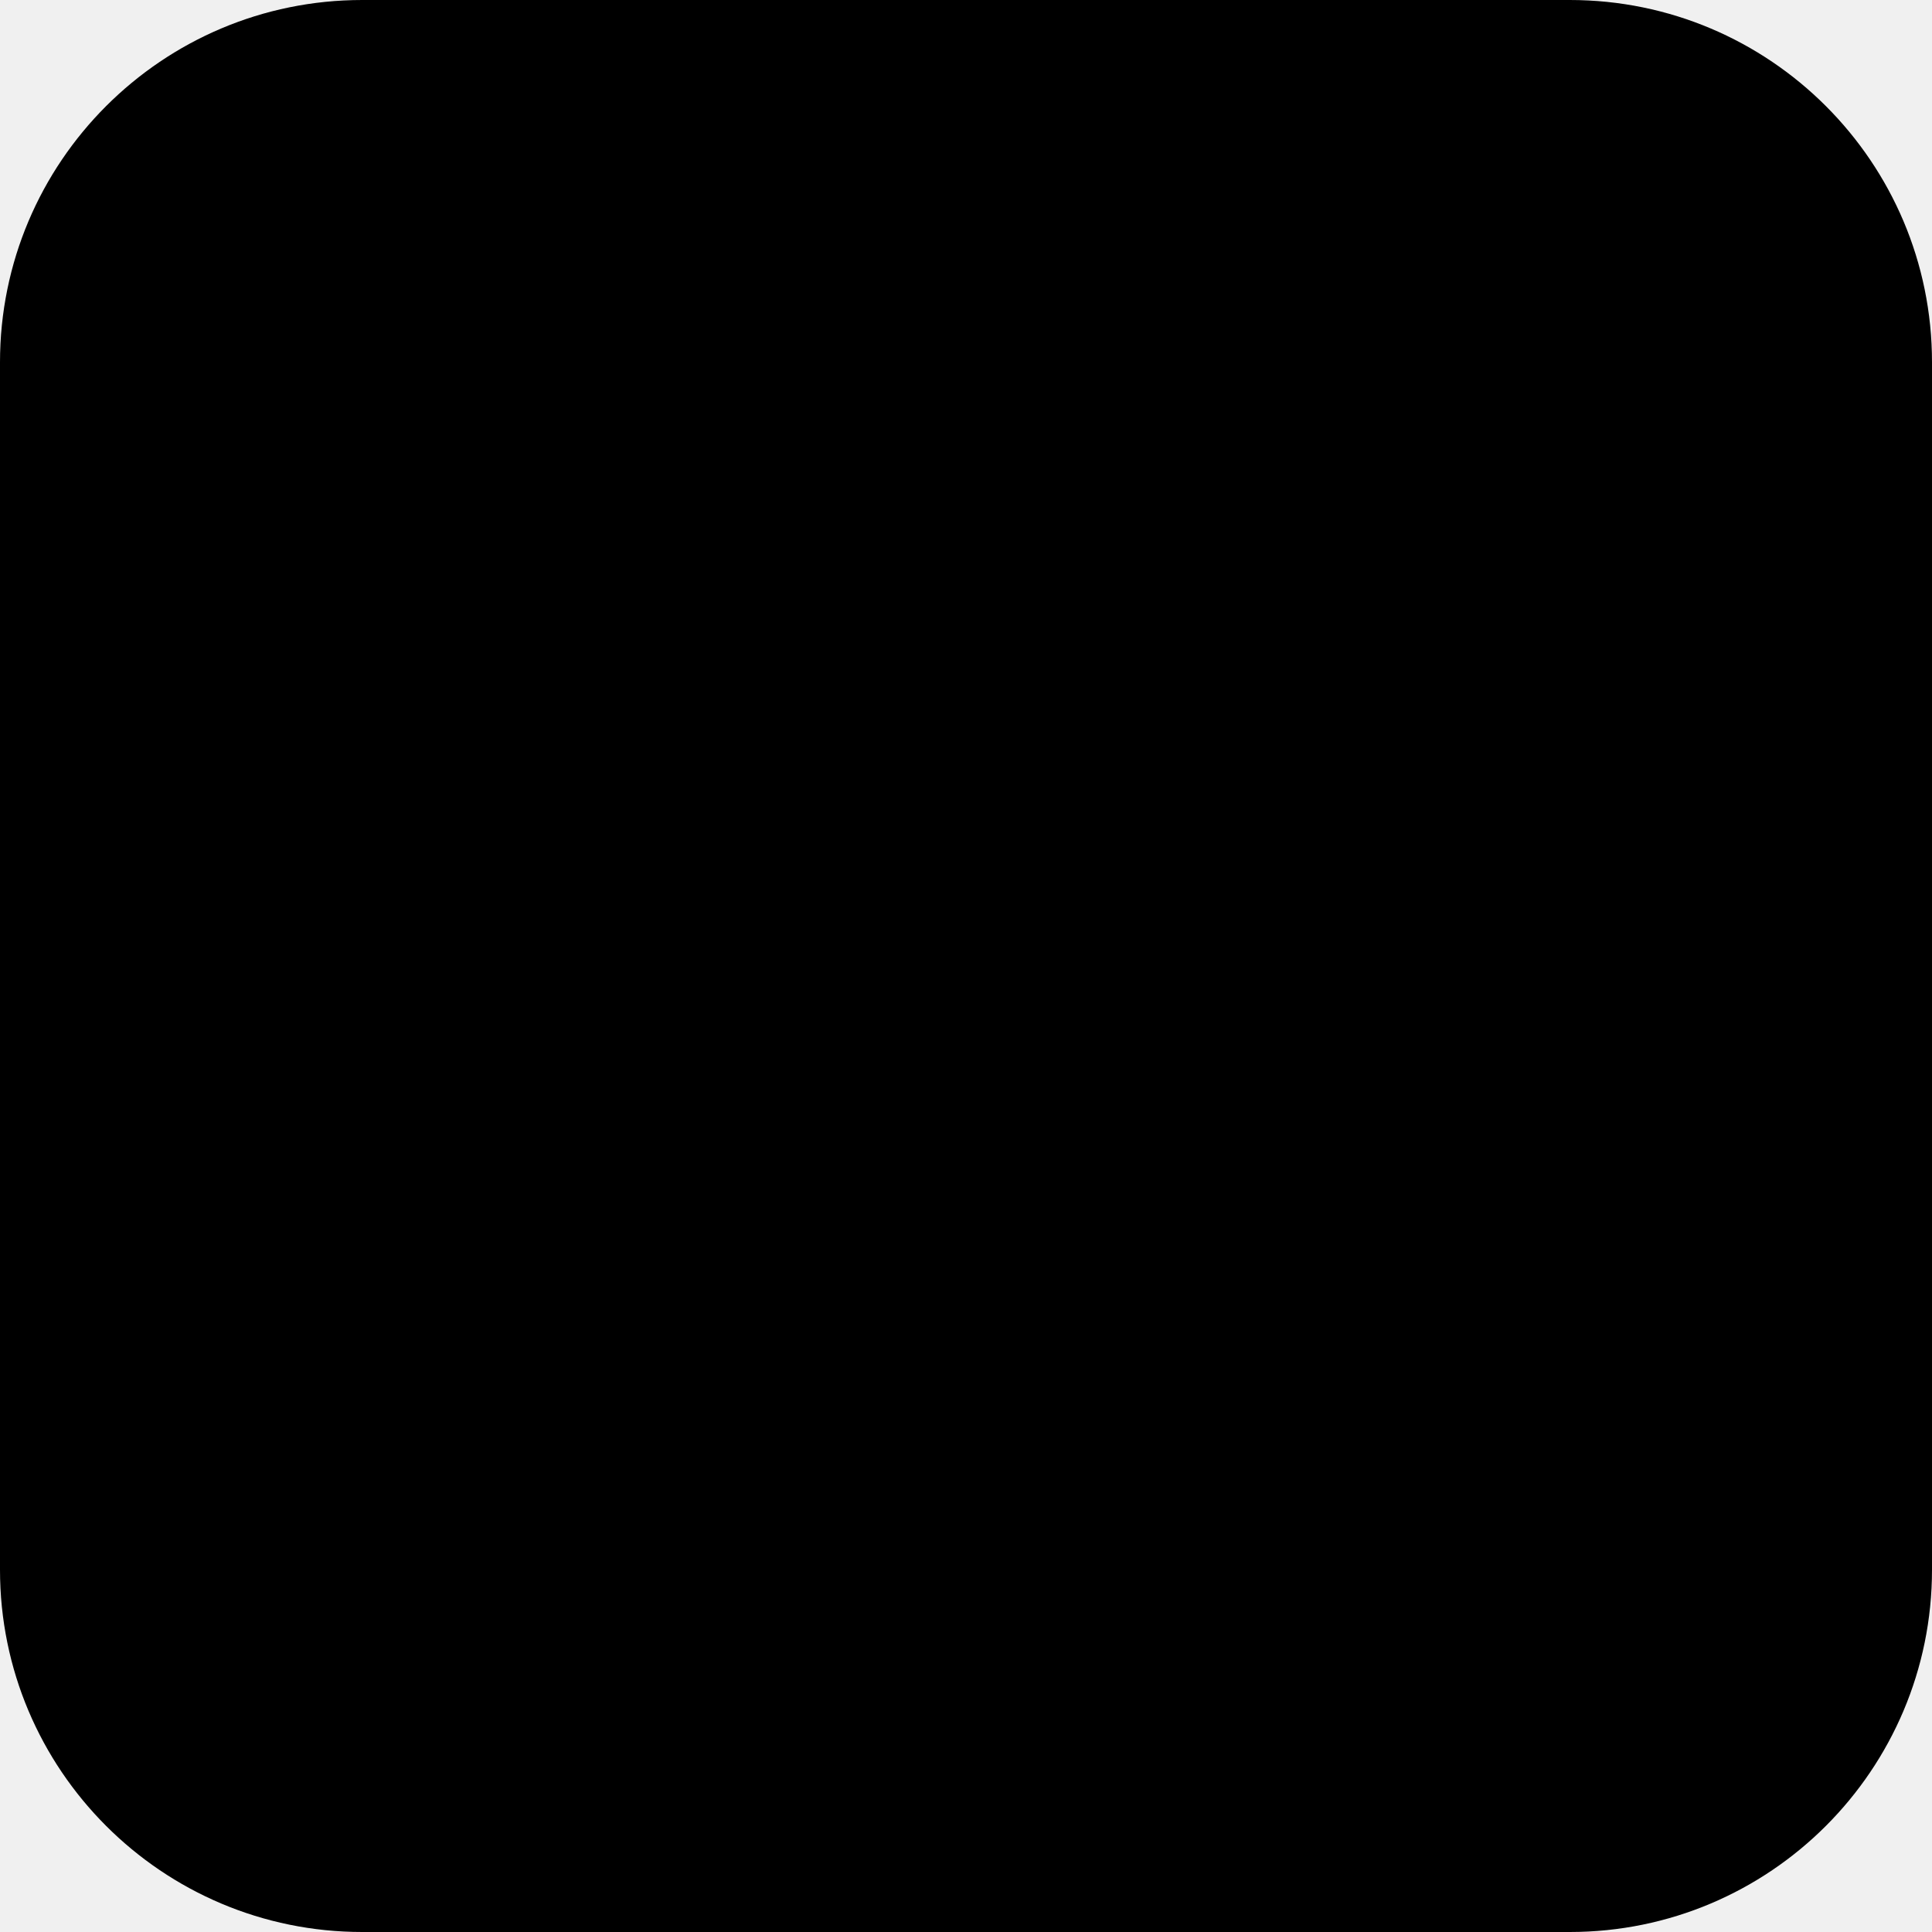
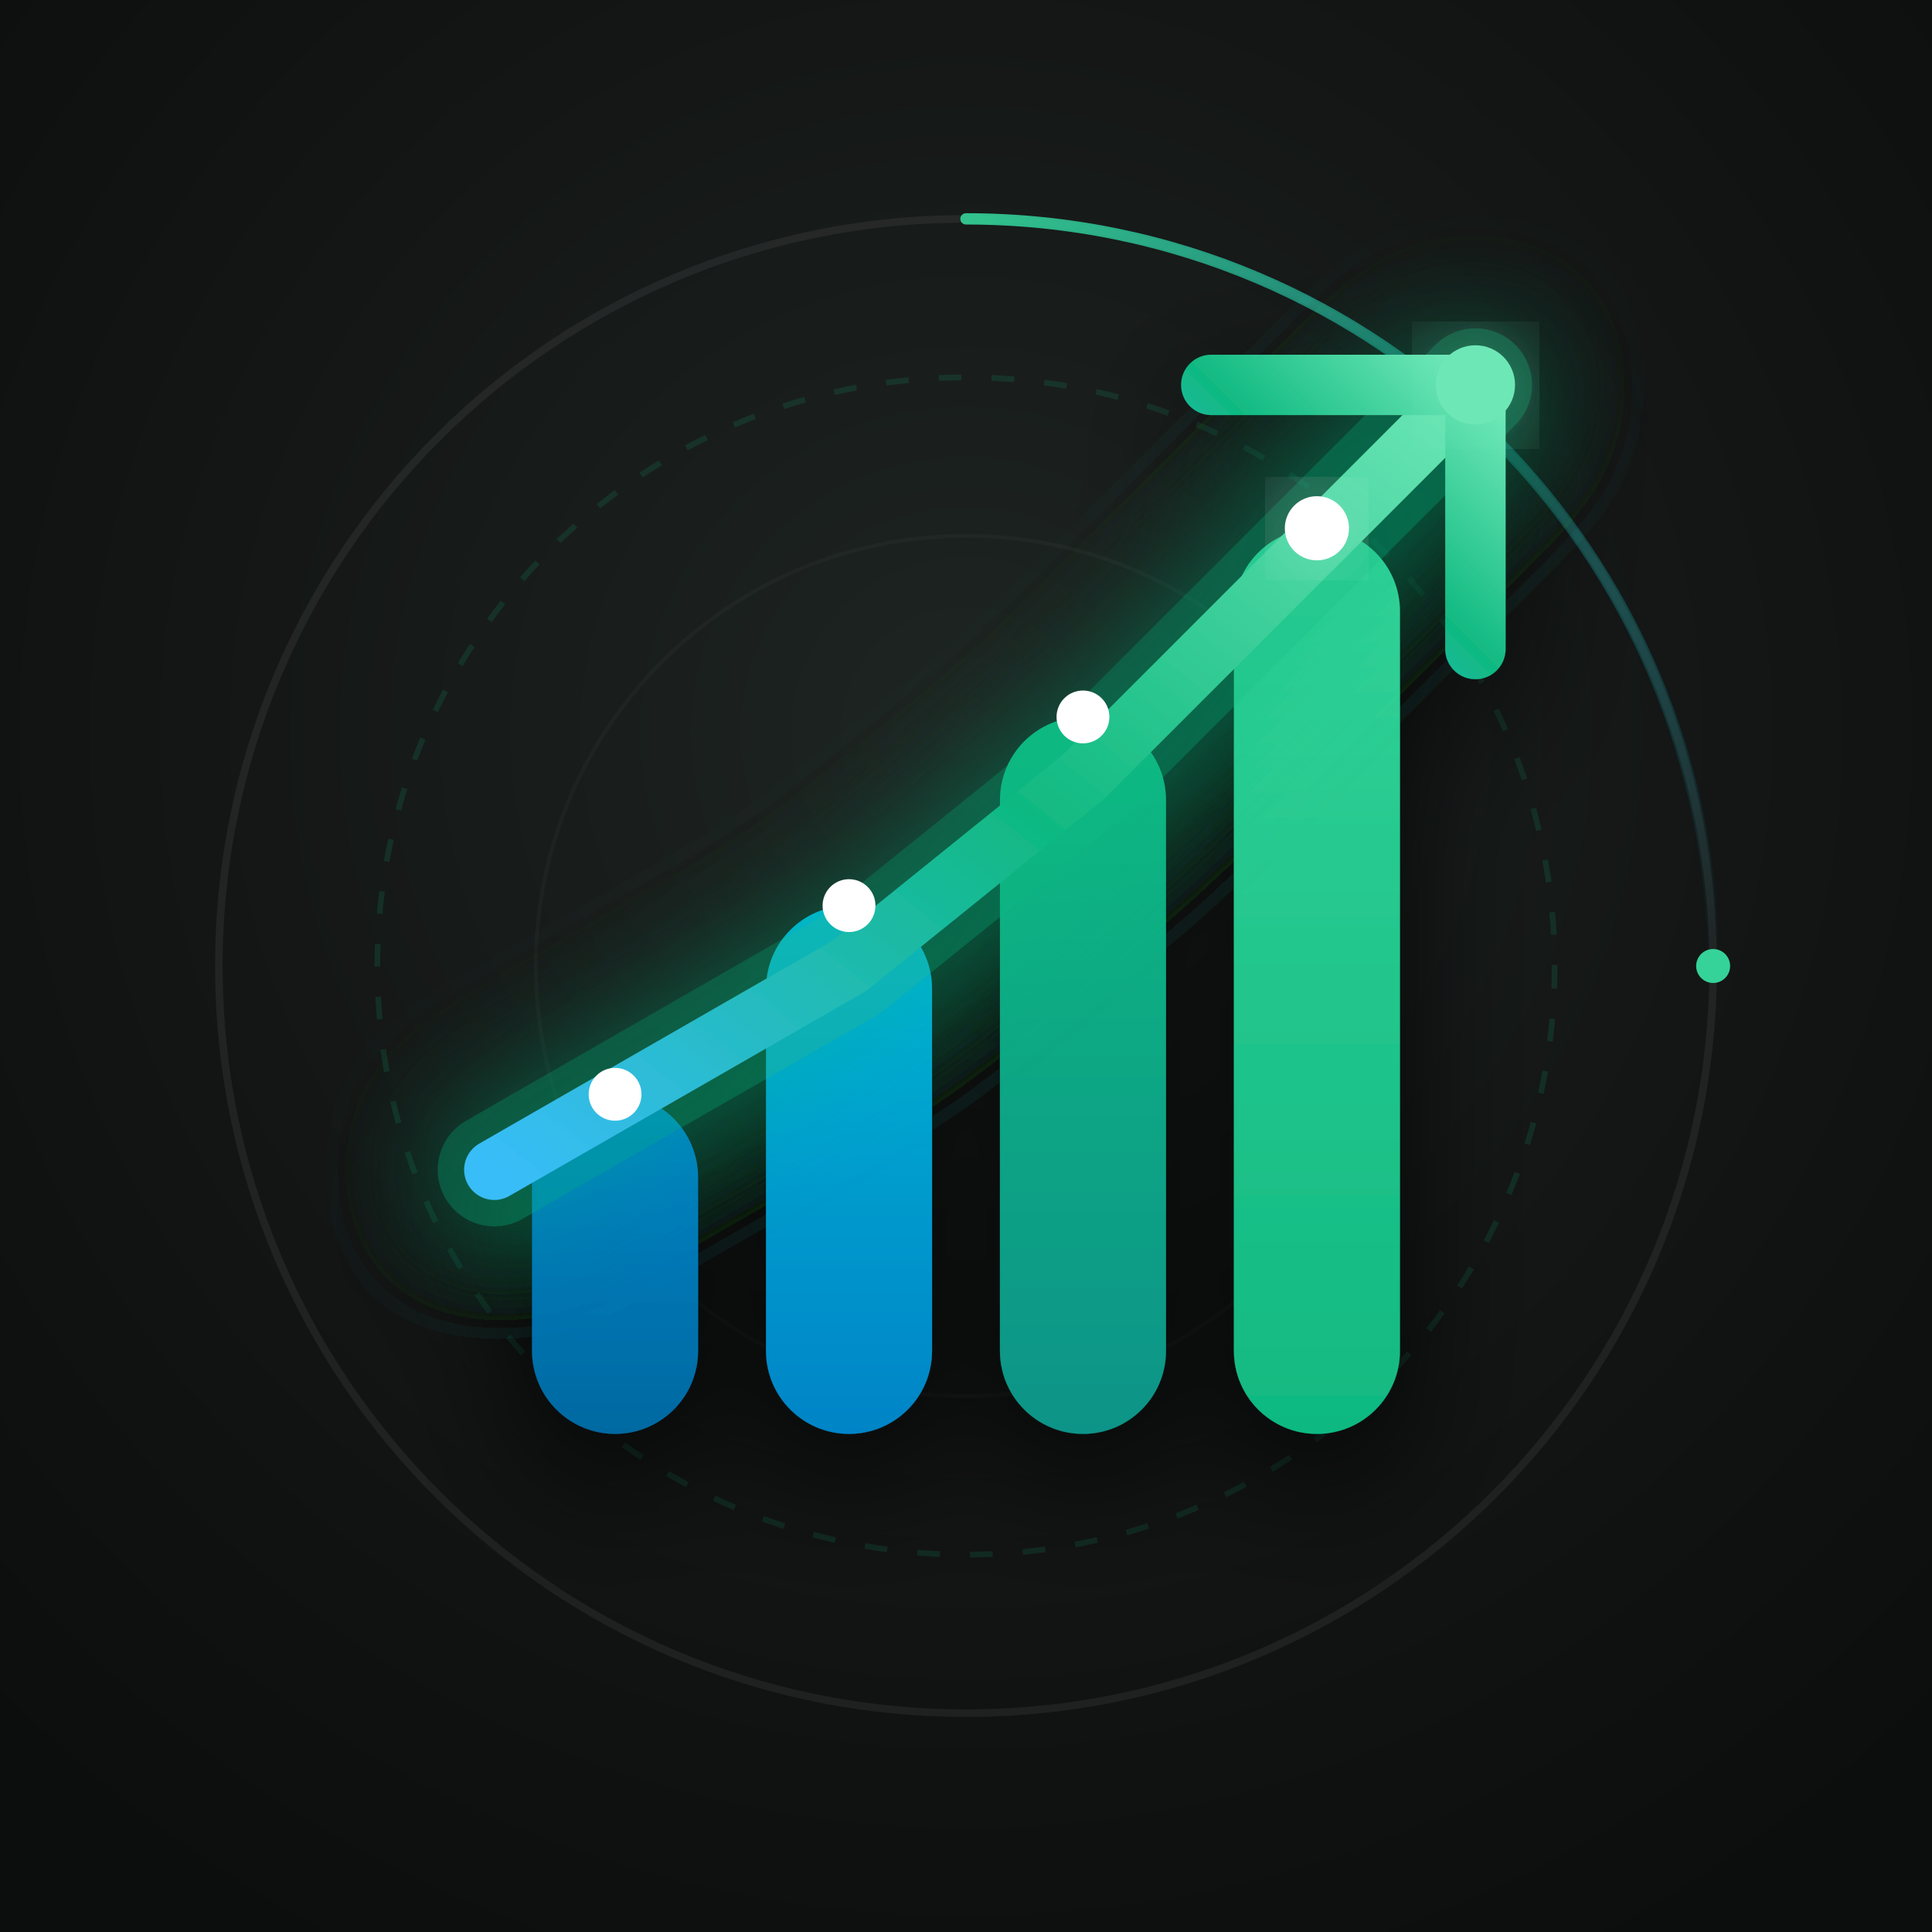
- <svg xmlns="http://www.w3.org/2000/svg" viewBox="0 0 64 64">
-   <rect width="64" height="64" rx="12" fill="oklch(0.38 0.075 165)" />
-   <g fill="none" stroke="oklch(0.984 0.003 247.858)" stroke-width="4" stroke-linecap="round" stroke-linejoin="round">
-     <path d="M15 48V37m11 11V31m11 17V24m11 24V16M14 28l12-7 11 2 12-13" />
+ <svg xmlns="http://www.w3.org/2000/svg" viewBox="0 0 512 512" width="512" height="512">
+   <defs>
+     <radialGradient id="bg_studio" cx="50%" cy="38%" r="72%">
+       <stop offset="0%" stop-color="#1e2522" />
+       <stop offset="50%" stop-color="#141716" />
+       <stop offset="100%" stop-color="#0c0d0d" />
+     </radialGradient>
+     <linearGradient id="bar1_g" x1="0" y1="1" x2="0" y2="0">
+       <stop offset="0%" stop-color="#0369a1" />
+       <stop offset="100%" stop-color="#0284c7" />
+     </linearGradient>
+     <linearGradient id="bar2_g" x1="0" y1="1" x2="0" y2="0">
+       <stop offset="0%" stop-color="#0284c7" />
+       <stop offset="100%" stop-color="#06b6d4" />
+     </linearGradient>
+     <linearGradient id="bar3_g" x1="0" y1="1" x2="0" y2="0">
+       <stop offset="0%" stop-color="#0d9488" />
+       <stop offset="100%" stop-color="#10b981" />
+     </linearGradient>
+     <linearGradient id="bar4_g" x1="0" y1="1" x2="0" y2="0">
+       <stop offset="0%" stop-color="#10b981" />
+       <stop offset="100%" stop-color="#34d399" />
+     </linearGradient>
+     <linearGradient id="trendGrad_g" x1="0%" y1="100%" x2="100%" y2="0%">
+       <stop offset="0%" stop-color="#38bdf8" />
+       <stop offset="50%" stop-color="#10b981" />
+       <stop offset="100%" stop-color="#6ee7b7" />
+     </linearGradient>
+     <linearGradient id="radarSweep_g" x1="0%" y1="0%" x2="100%" y2="100%">
+       <stop offset="0%" stop-color="#34d399" stop-opacity="0.9" />
+       <stop offset="100%" stop-color="#06b6d4" stop-opacity="0" />
+     </linearGradient>
+     <filter id="bloom_g" x="-30%" y="-30%" width="160%" height="160%">
+       <feGaussianBlur stdDeviation="16" result="blur" />
+       <feMerge>
+         <feMergeNode in="blur" />
+         <feMergeNode in="SourceGraphic" />
+       </feMerge>
+     </filter>
+     <filter id="shadow_g" x="-20%" y="-20%" width="140%" height="140%">
+       <feDropShadow dx="0" dy="14" stdDeviation="18" flood-color="#000000" flood-opacity="0.8" />
+     </filter>
+   </defs>
+   <rect width="512" height="512" fill="url(#bg_studio)" />
+   <circle cx="256" cy="256" r="198" fill="none" stroke="rgba(255,255,255,0.06)" stroke-width="2" />
+   <circle cx="256" cy="256" r="156" fill="none" stroke="rgba(16,185,129,0.14)" stroke-width="1.5" stroke-dasharray="6 8" />
+   <circle cx="256" cy="256" r="114" fill="none" stroke="rgba(255,255,255,0.03)" stroke-width="1" />
+   <g>
+     <path d="M 256 58 A 198 198 0 0 1 454 256" fill="none" stroke="url(#radarSweep_g)" stroke-width="3" stroke-linecap="round" />
+     <circle cx="454" cy="256" r="4.5" fill="#34d399" filter="url(#bloom_g)" />
+   </g>
+   <g filter="url(#shadow_g)">
+     <rect x="141" y="290" width="44" height="90" rx="22" fill="url(#bar1_g)" />
+     <rect x="203" y="240" width="44" height="140" rx="22" fill="url(#bar2_g)" />
+     <rect x="265" y="190" width="44" height="190" rx="22" fill="url(#bar3_g)" />
+     <rect x="327" y="140" width="44" height="240" rx="22" fill="url(#bar4_g)" />
+     <path d="M 131 310 L 225 256 L 287 206 L 391 102" fill="none" stroke="#10b981" stroke-width="30" stroke-linecap="round" stroke-linejoin="round" opacity="0.35" filter="url(#bloom_g)" />
+     <path d="M 131 310 L 225 256 L 287 206 L 391 102" fill="none" stroke="url(#trendGrad_g)" stroke-width="16" stroke-linecap="round" stroke-linejoin="round" />
+     <path d="M 321 102 L 391 102 L 391 172" fill="none" stroke="url(#trendGrad_g)" stroke-width="16" stroke-linecap="round" stroke-linejoin="round" />
+     <circle cx="163" cy="290" r="7" fill="#ffffff" />
+     <circle cx="225" cy="240" r="7" fill="#ffffff" />
+     <circle cx="287" cy="190" r="7" fill="#ffffff" />
+     <circle cx="349" cy="140" r="8.5" fill="#ffffff" filter="url(#bloom_g)" />
+     <circle cx="391" cy="102" r="10.5" fill="#6ee7b7" filter="url(#bloom_g)" />
  </g>
</svg>
